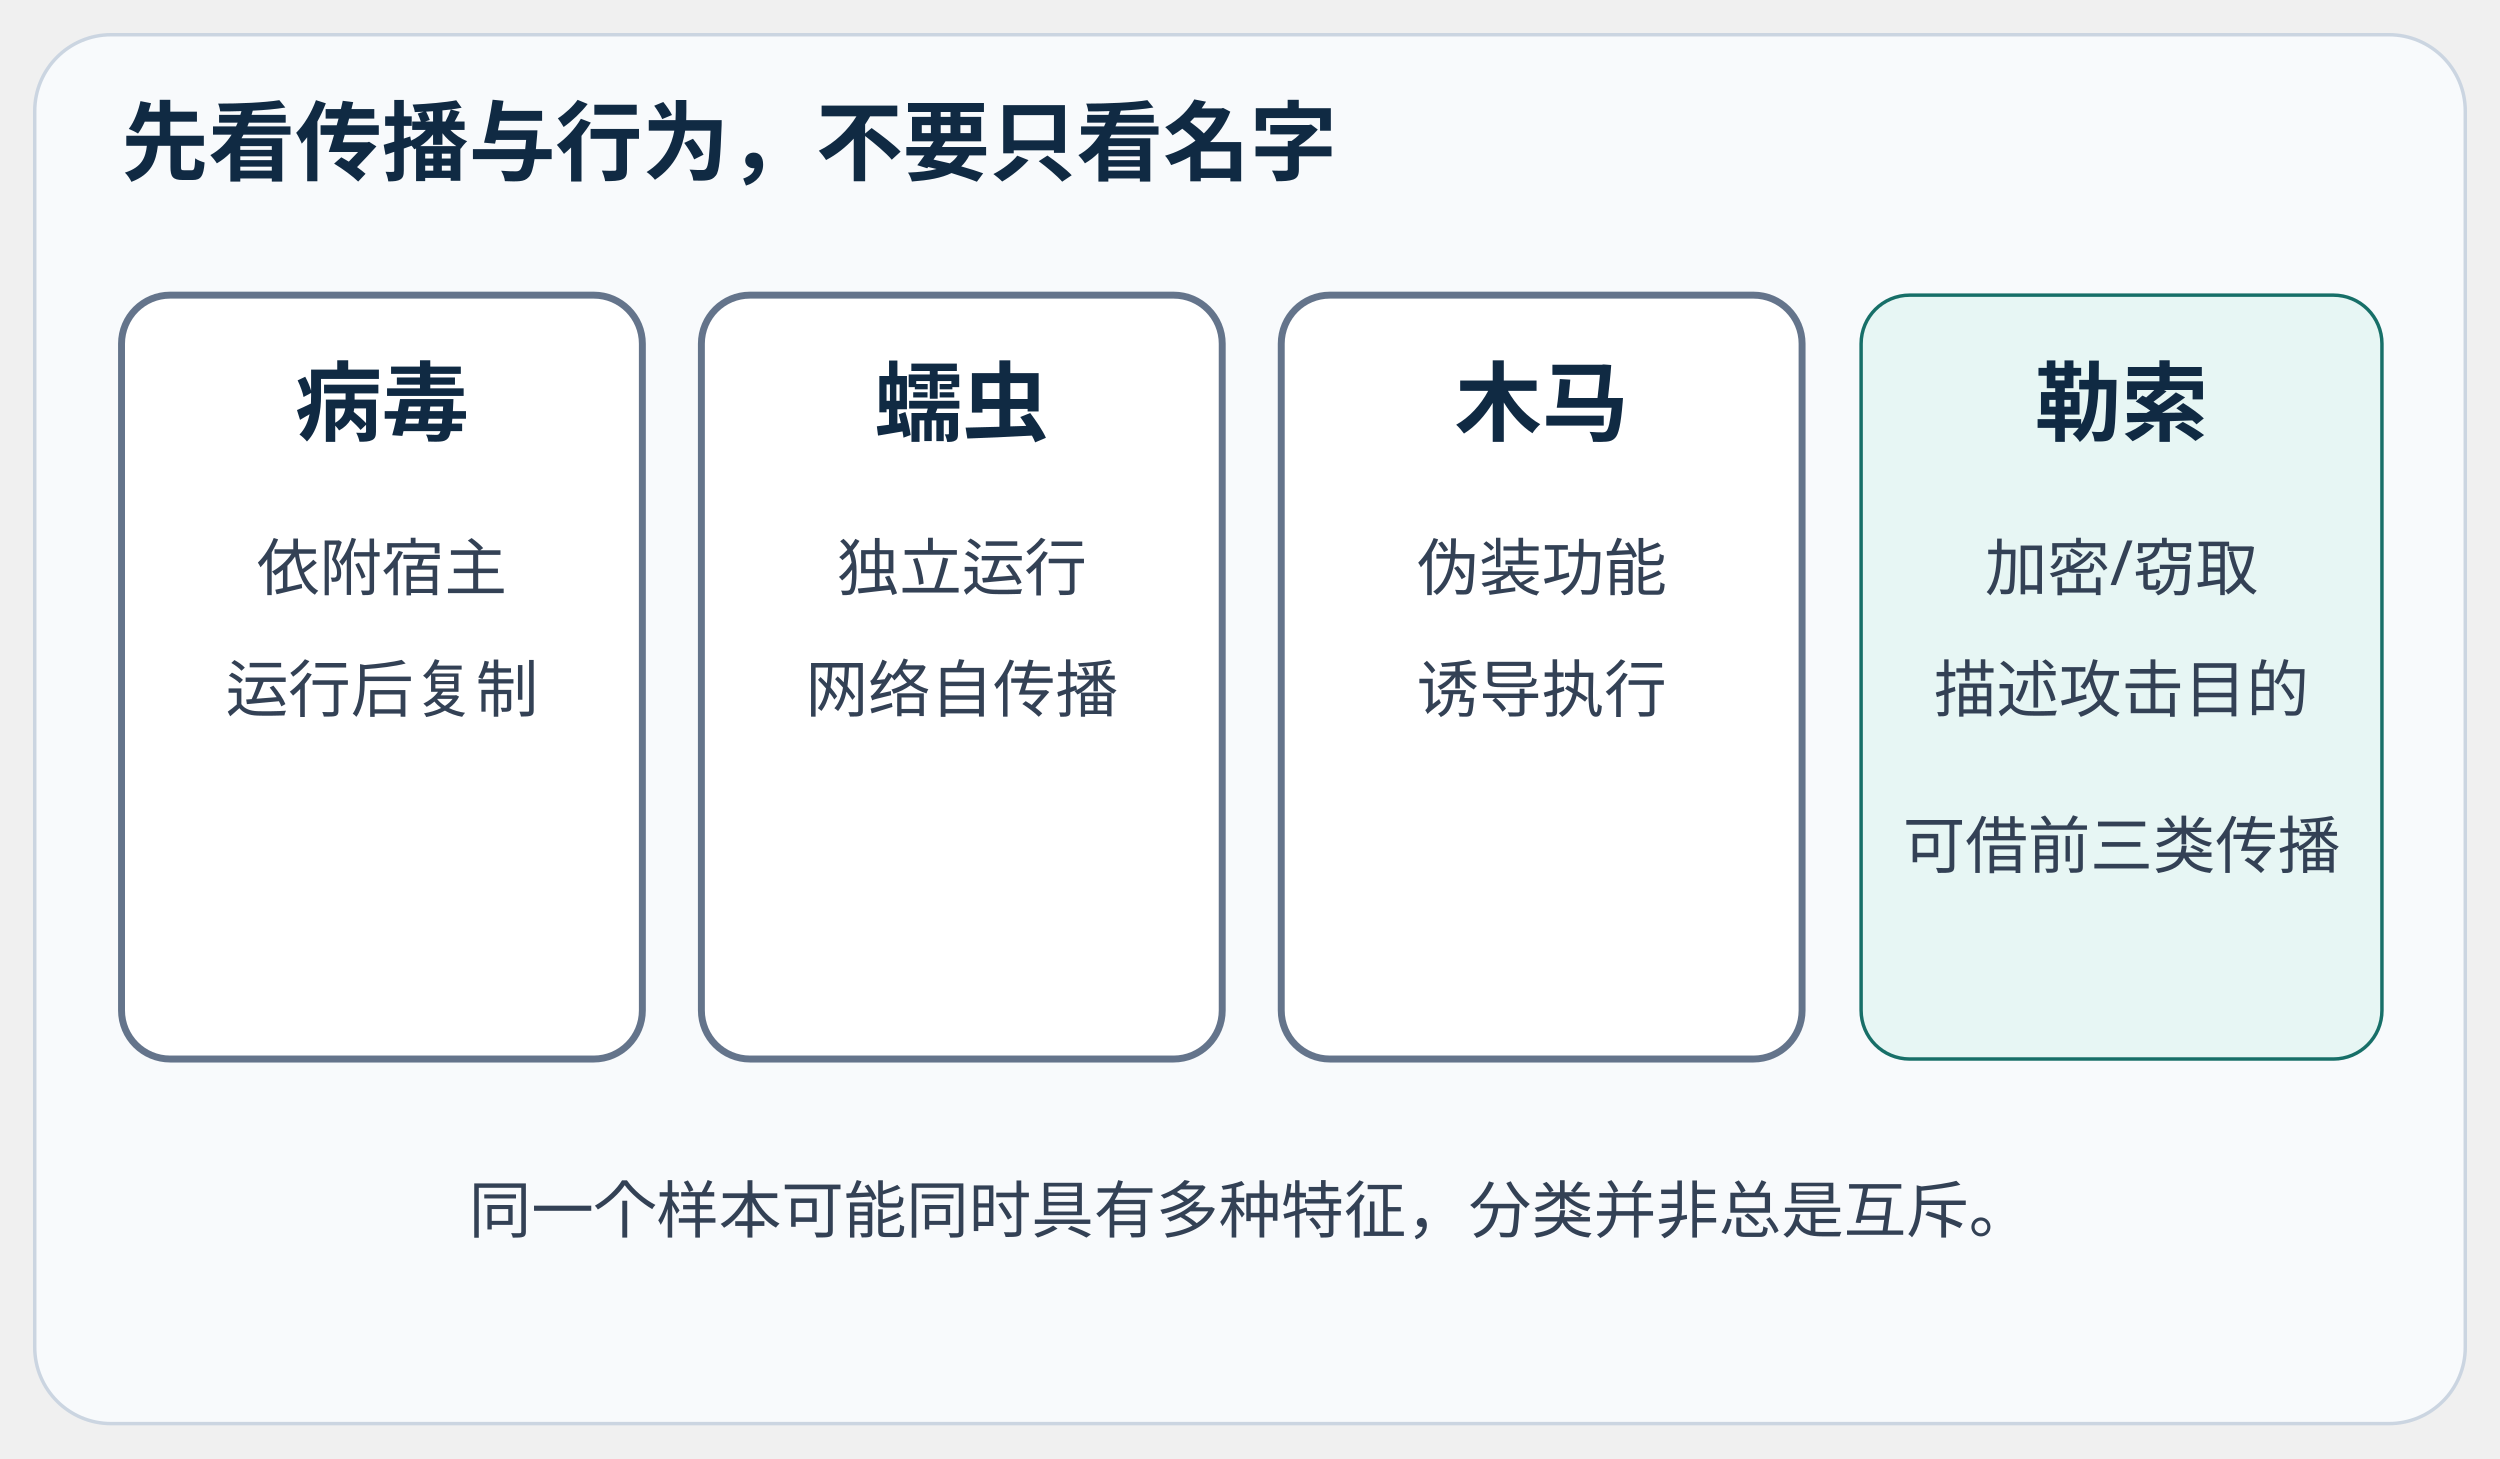
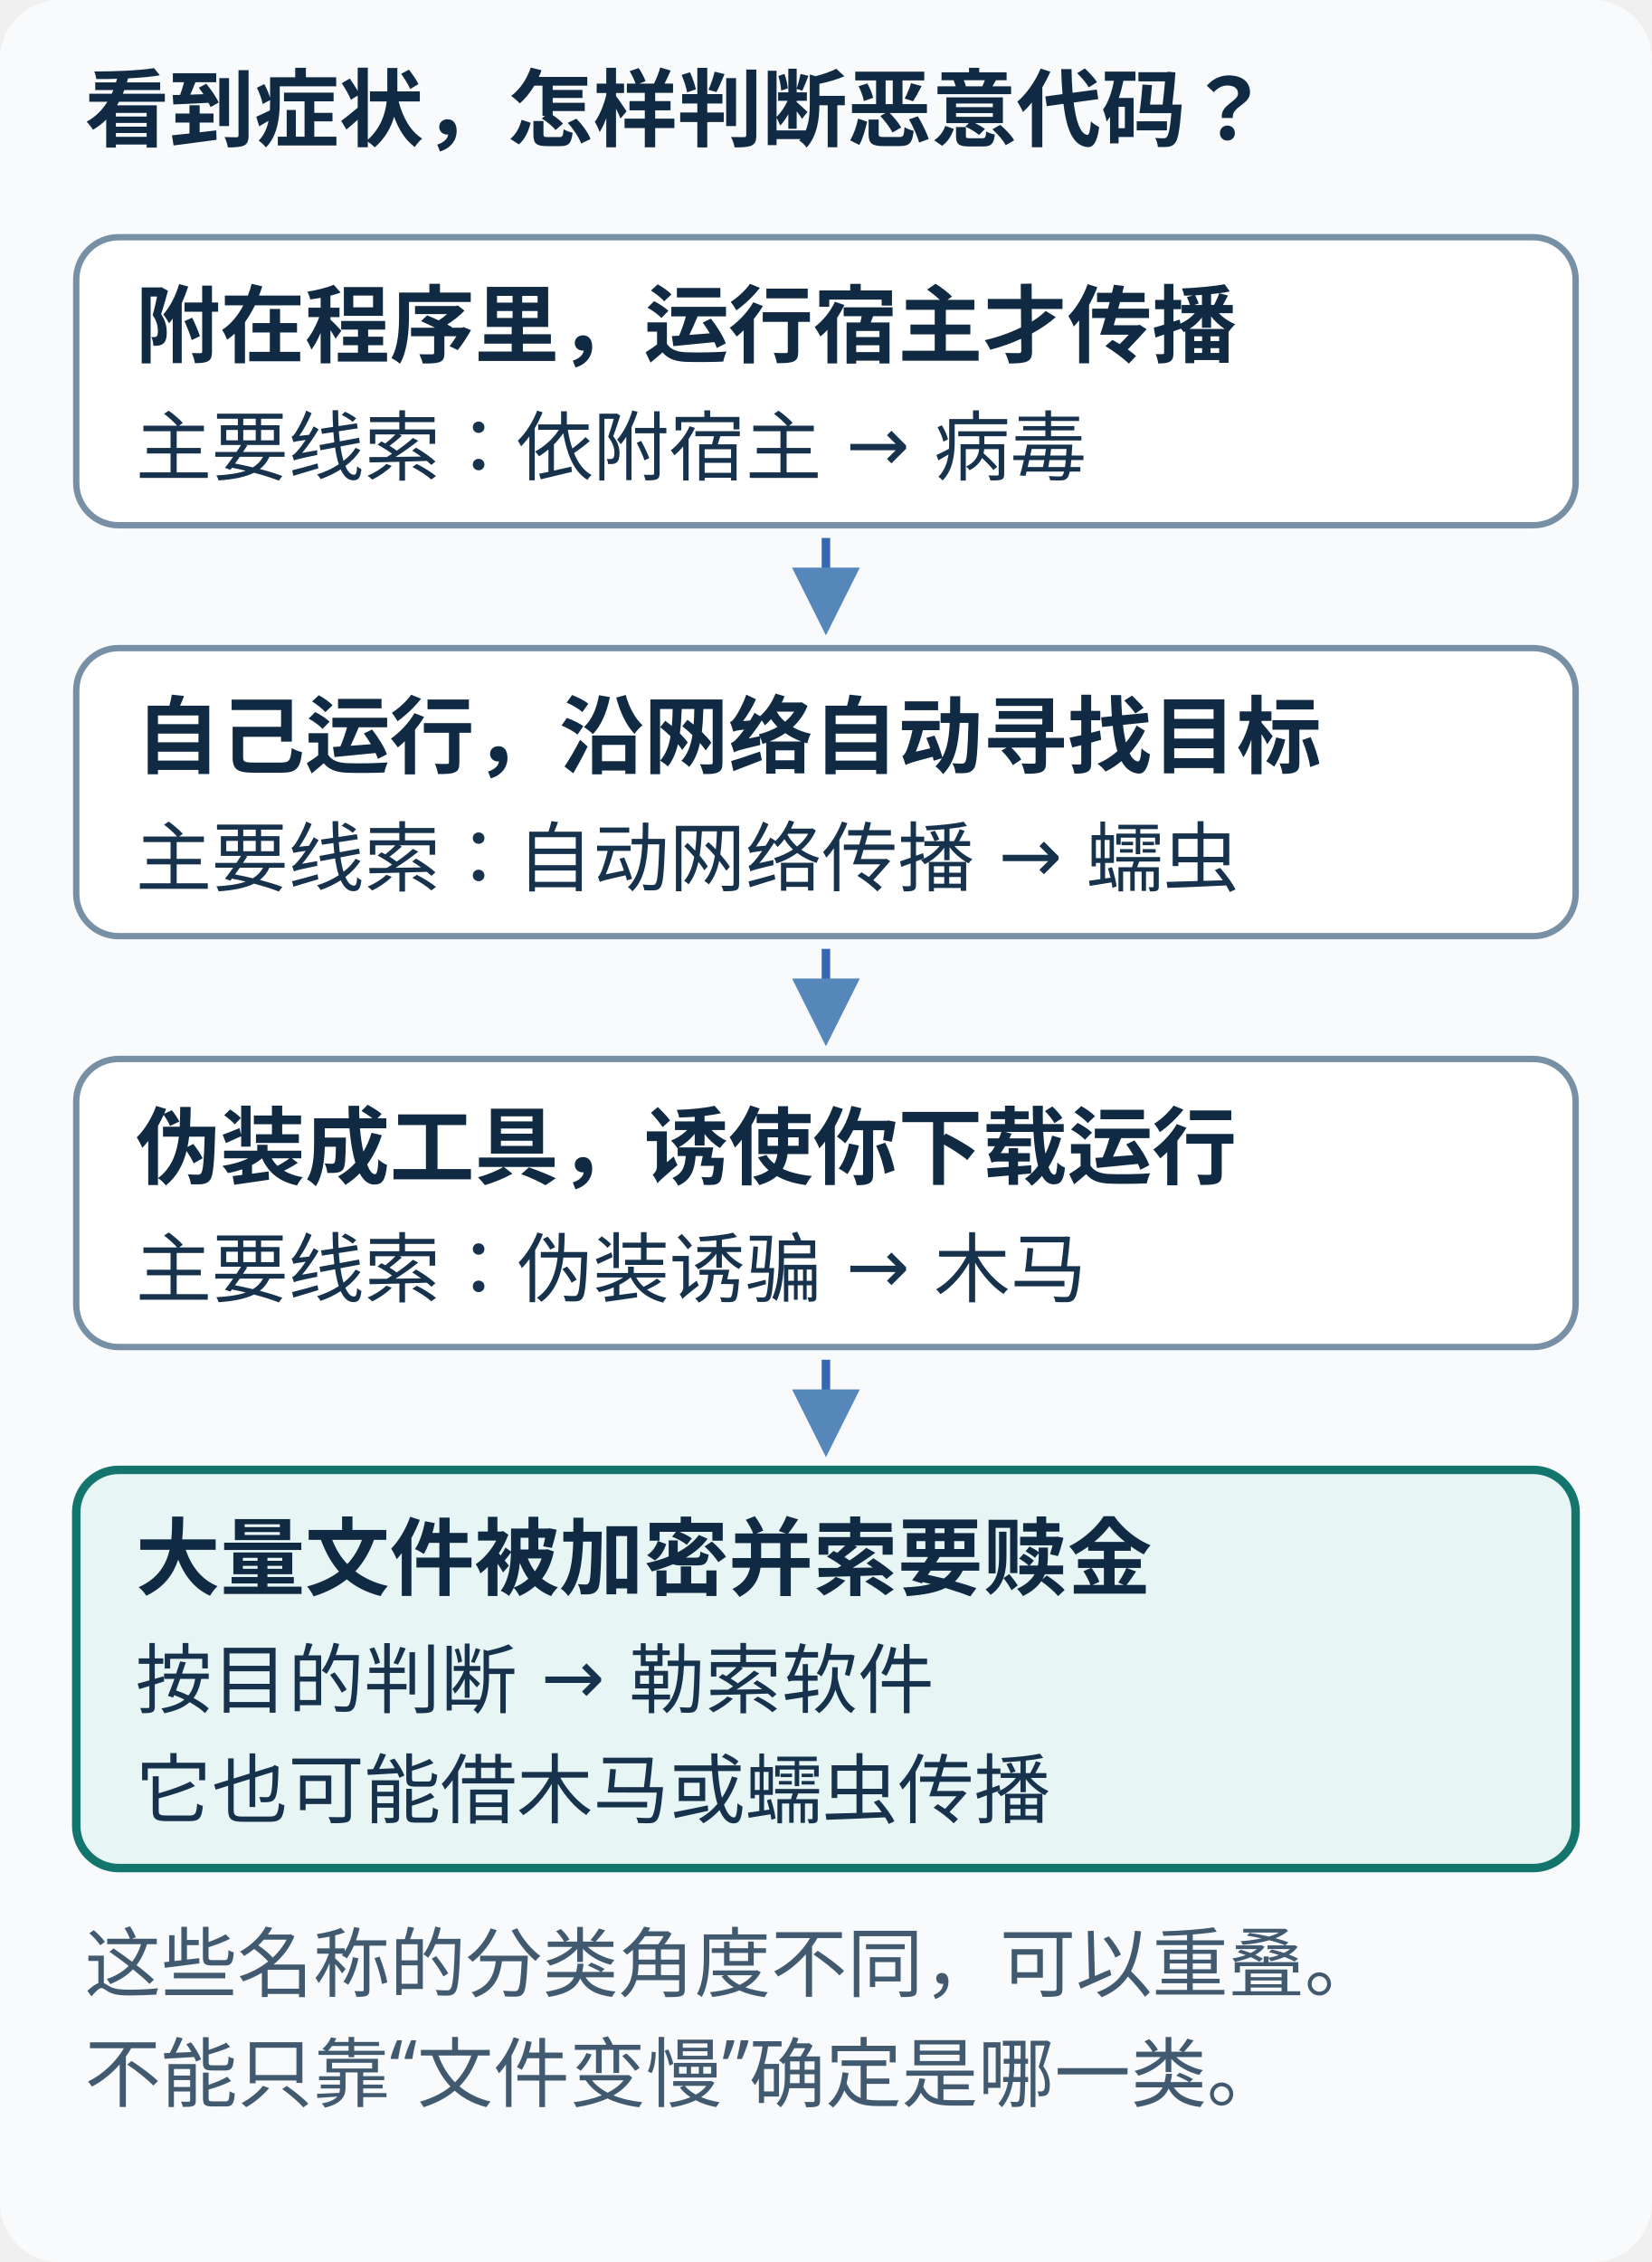
- <svg xmlns="http://www.w3.org/2000/svg" viewBox="0 0 720 420">
-   <style>.bg{fill:#f8fafc;stroke:#cbd5e1}.b{fill:#fff;stroke:#64748b;stroke-width:2}.c{fill:#e7f6f4;stroke:#176f68}.h{font:700 25px system-ui;fill:#102a43}.t{font:18px system-ui;fill:#334155}@media(prefers-color-scheme:dark){.bg{fill:#142234}.b{fill:#17283b;stroke:#647b91}.c{fill:#173f3c;stroke:#46d6c6}.h{fill:#edf4fb}.t{fill:#b8c5d1}}</style>
-   <rect class="bg" x="10" y="10" width="700" height="400" rx="22" />
-   <text class="h" x="35" y="50">先看传播与行为，不要只看名字</text>
-   <g class="b">
-     <rect x="35" y="85" width="150" height="220" rx="14" />
-     <rect x="202" y="85" width="150" height="220" rx="14" />
-     <rect x="369" y="85" width="150" height="220" rx="14" />
-   </g>
-   <rect class="c" x="536" y="85" width="150" height="220" rx="14" />
-   <g class="h" text-anchor="middle">
-     <text x="110" y="125">病毒</text>
-     <text x="277" y="125">蠕虫</text>
-     <text x="444" y="125">木马</text>
-     <text x="611" y="125">勒索</text>
-   </g>
-   <g class="t" text-anchor="middle">
-     <text x="110" y="170">依附宿主</text>
-     <text x="110" y="205">运行后复制</text>
-     <text x="277" y="170">独立运行</text>
-     <text x="277" y="205">网络自传播</text>
-     <text x="444" y="170">伪装功能</text>
-     <text x="444" y="205">诱导执行</text>
-     <text x="611" y="170">加密/窃取</text>
-     <text x="611" y="205">描述攻击目的</text>
-     <text x="611" y="250">可借前三类传播</text>
-   </g>
-   <text class="t" x="360" y="355" text-anchor="middle">同一个样本可能同时具有多种特征，分类并非总是互斥。</text>
+ <svg xmlns="http://www.w3.org/2000/svg" viewBox="0 0 390 534" role="img" aria-labelledby="title desc">
+   <defs>
+     <style>.bg{fill:#f8fafc}.box{fill:#fff;stroke:#7890a5;stroke-width:1.5}.hot{fill:#e7f6f4;stroke:#14756d;stroke-width:2}.bad{fill:#fff0f0;stroke:#bf4343;stroke-width:2}.h{font:700 20px "Microsoft YaHei",system-ui;fill:#102a43}.t{font:18px "Microsoft YaHei",system-ui;fill:#17324d}.s{font:18px "Microsoft YaHei",system-ui;fill:#415a70}.line{stroke:#3568b0;stroke-width:2;fill:none;marker-end:url(#arrow)}.thin{stroke:#7890a5;stroke-width:1;fill:none}.color{fill:#2368b5}.green{fill:#168679}@media(prefers-color-scheme:dark){.bg{fill:#142234}.box{fill:#1c3046;stroke:#8aa5bb}.hot{fill:#173f3c;stroke:#54cdbb}.bad{fill:#472831;stroke:#f59999}.h,.t{fill:#edf4fb}.s{fill:#c1d0dc}.line{stroke:#8bbcff}.thin{stroke:#8aa5bb}.color{fill:#8bbcff}.green{fill:#54cdbb}}</style>
+     <marker id="arrow" markerWidth="8" markerHeight="8" refX="7" refY="4" orient="auto">
+       <path d="M0 0L8 4L0 8Z" fill="#5687ba" />
+     </marker>
+   </defs>
+   <rect class="bg" width="390" height="534" rx="14" />
+   <text class="h" x="20" y="33">看到症状，怎样判断恶意代码？</text>
+   <rect class="box" x="18" y="56" width="354" height="68" rx="10" />
+   <text class="h" x="32" y="84">附在程序里，运行宿主才传播</text>
+   <text class="t" x="32" y="112">主要线索：依附宿主 → 病毒</text>
+   <path class="line" d="M195 127L195 148" />
+   <rect class="box" x="18" y="153" width="354" height="68" rx="10" />
+   <text class="h" x="32" y="181">自己运行，沿网络自动寻找目标</text>
+   <text class="t" x="32" y="209">主要线索：自动网络传播 → 蠕虫</text>
+   <path class="line" d="M195 224L195 245" />
+   <rect class="box" x="18" y="250" width="354" height="68" rx="10" />
+   <text class="h" x="32" y="278">伪装成工具，诱使你下载运行</text>
+   <text class="t" x="32" y="306">主要线索：伪装诱骗 → 木马</text>
+   <path class="line" d="M195 321L195 342" />
+   <rect class="hot" x="18" y="347" width="354" height="94" rx="10" />
+   <text class="h" x="32" y="375">大量文件被加密并索要赎金</text>
+   <text class="t" x="32" y="403">按目的判断 → 勒索软件</text>
+   <text class="t" x="32" y="429">它也可能借木马或蠕虫传播</text>
+   <text class="s" x="20" y="470">这些名称的分类角度不同，可以重叠。</text>
+   <text class="s" x="20" y="496">不能只靠“文件变慢”确定是哪一类。</text>
</svg>
